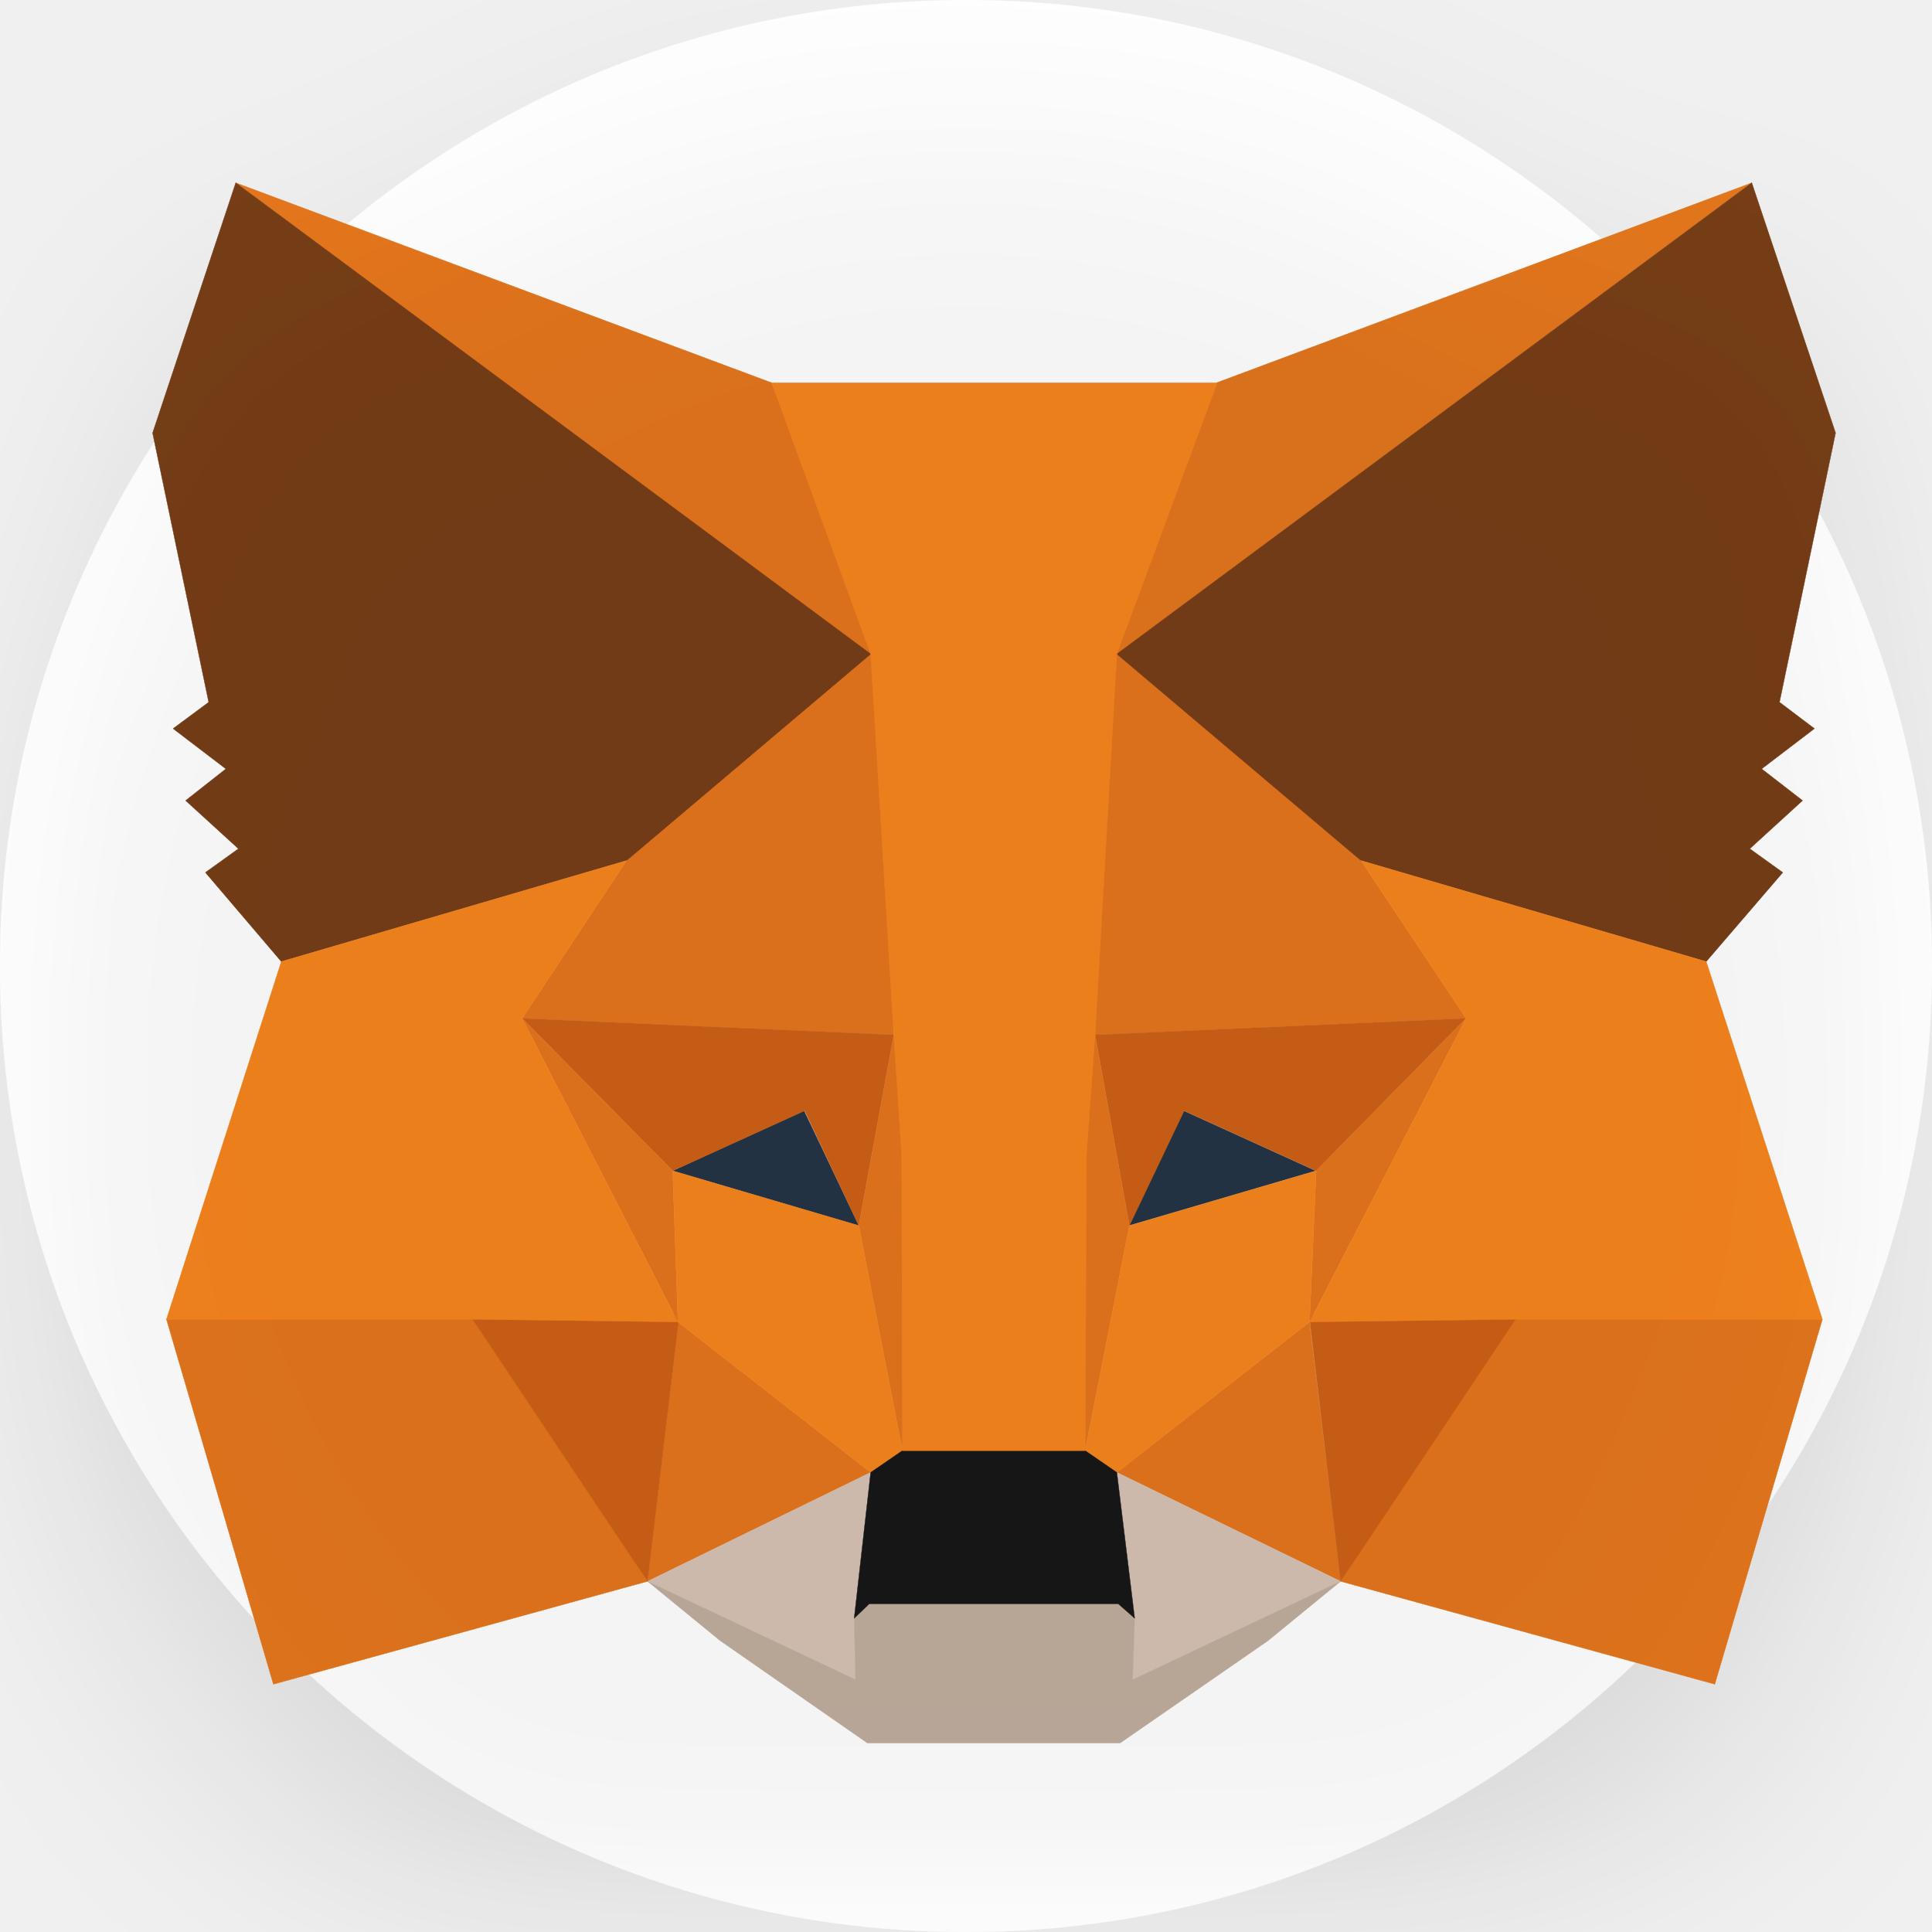
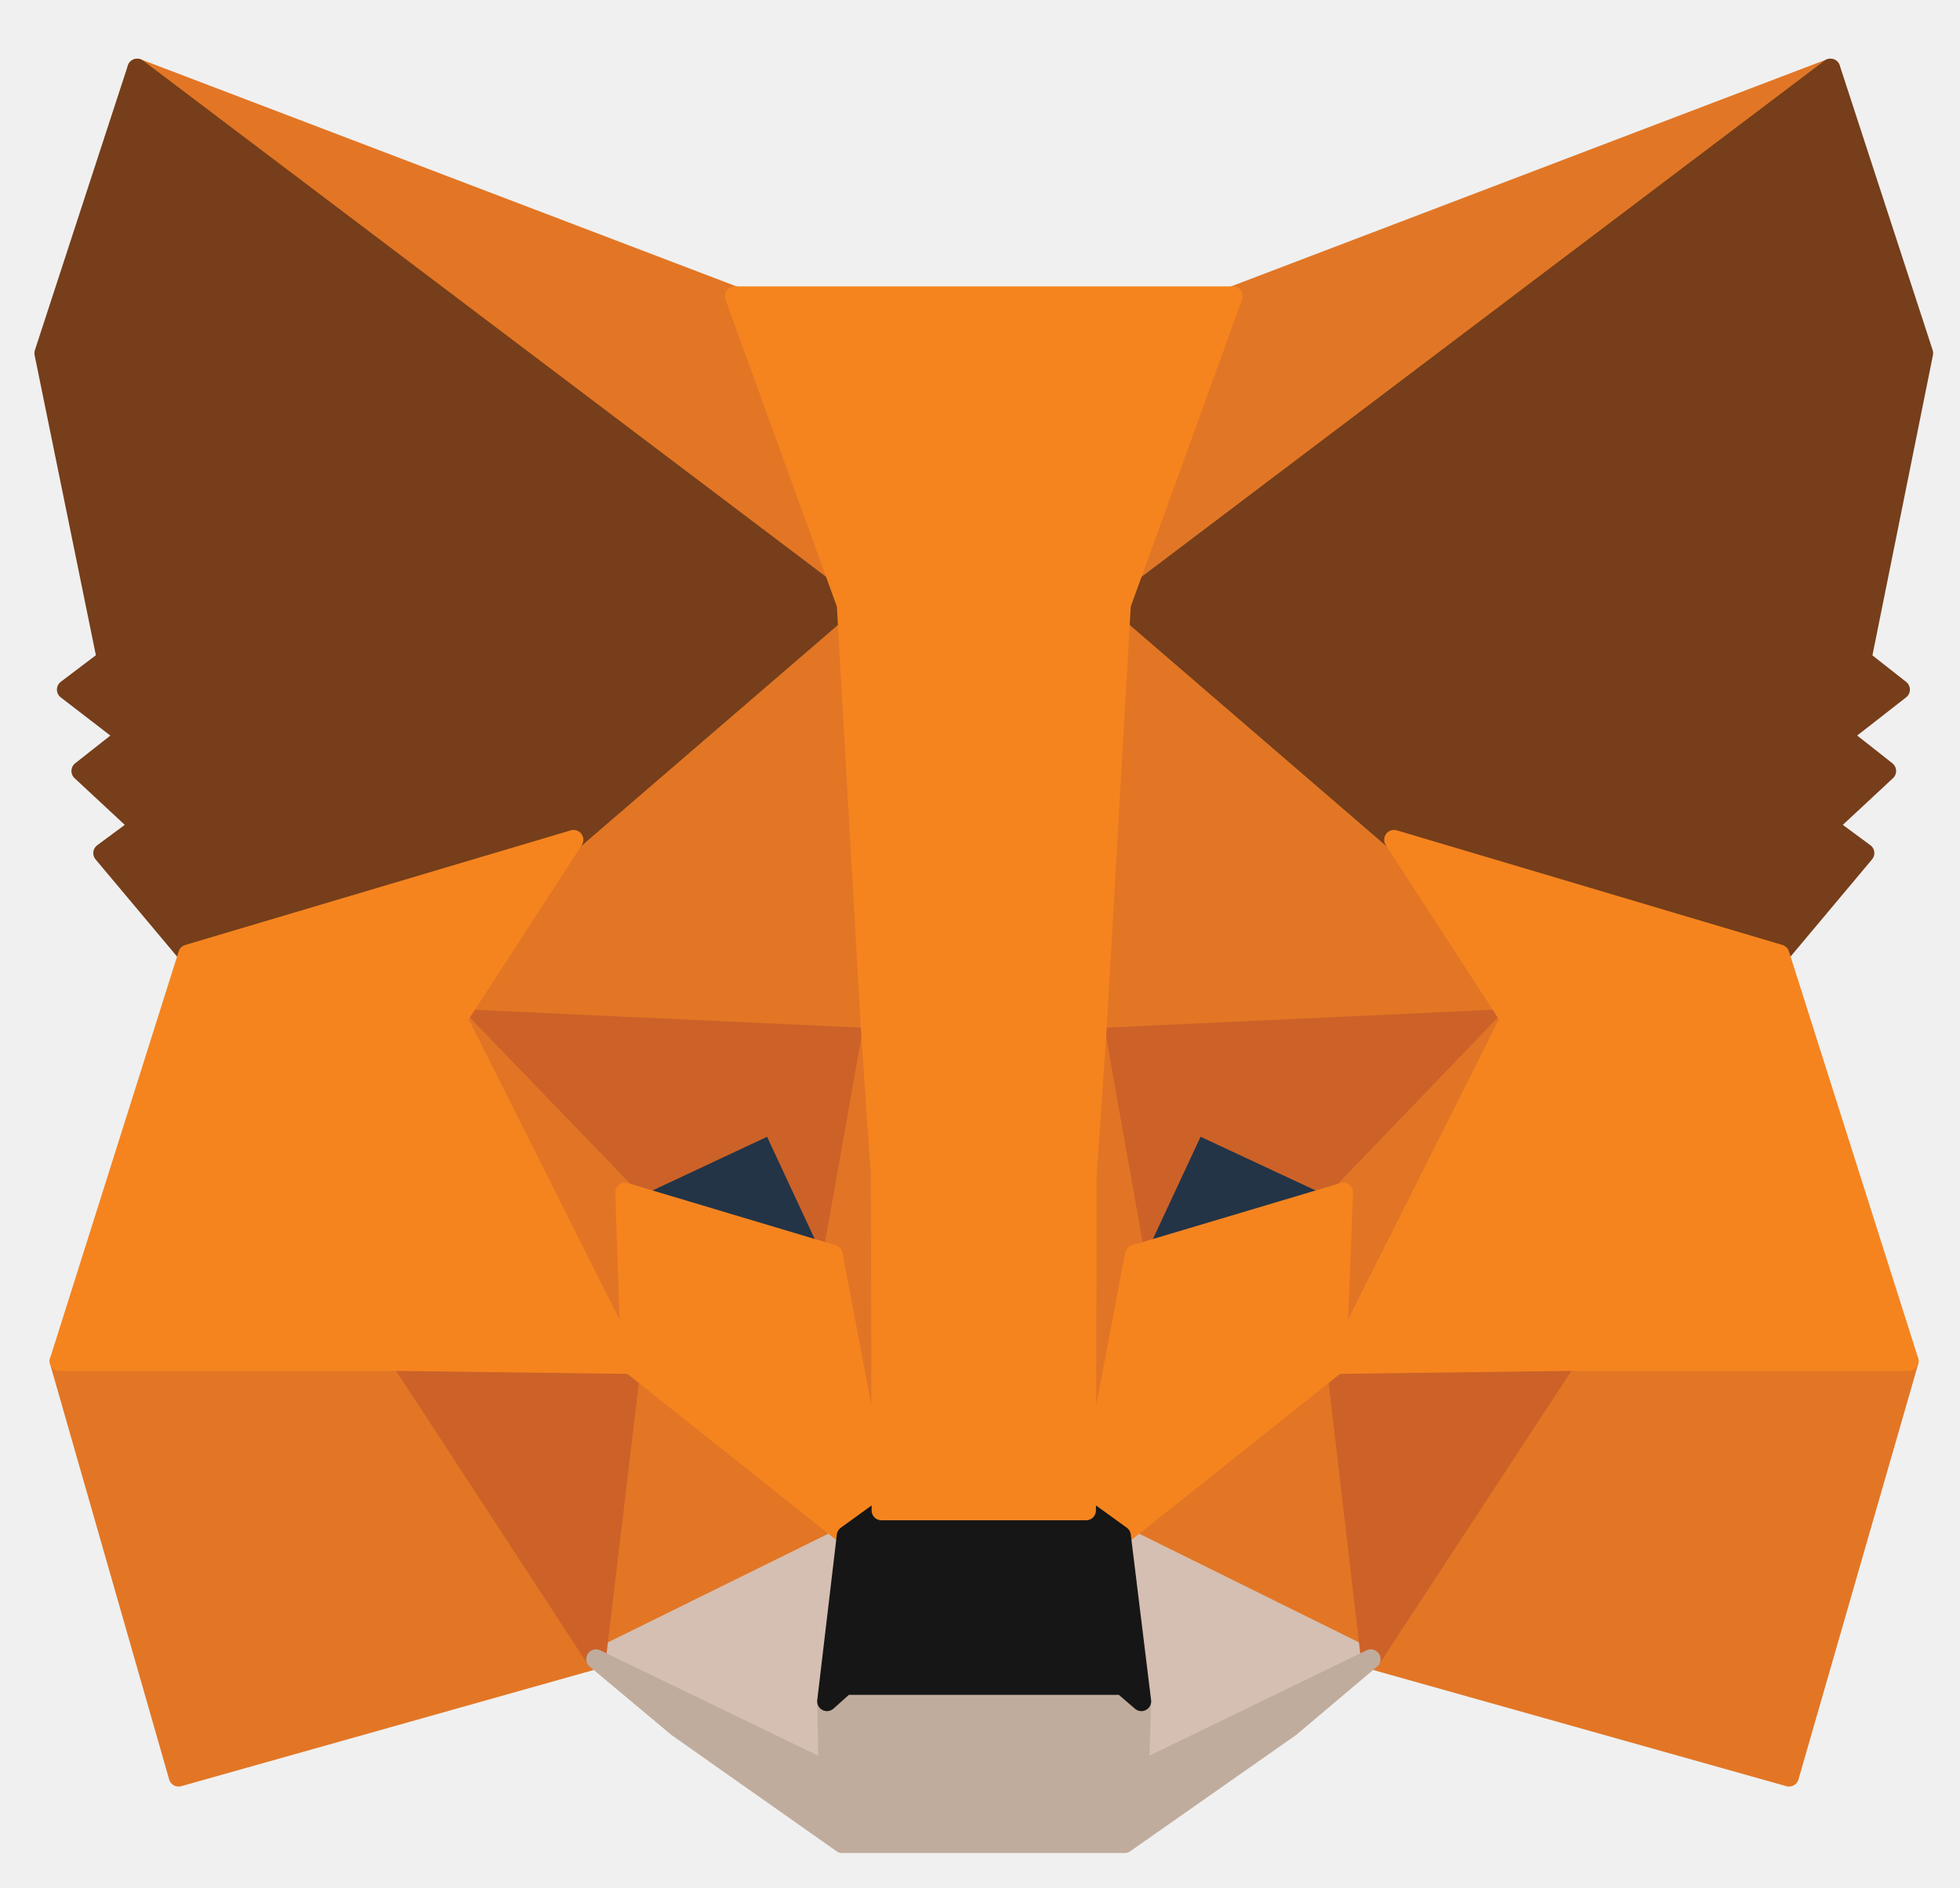
- <svg xmlns="http://www.w3.org/2000/svg" width="32" height="32" viewBox="0 0 32 32">
-   <defs>
-     <filter id="metamask-shadow" x="0" y="0" width="32" height="32" filterUnits="userSpaceOnUse">
-       <feOffset dy="2" input="SourceAlpha" />
-       <feGaussianBlur stdDeviation="2" result="blur" />
-       <feFlood flood-color="#000" flood-opacity="0.1" />
-       <feComposite operator="in" in2="blur" />
-       <feComposite operator="over" in2="SourceGraphic" />
-     </filter>
-     <style>
-       .a{fill:#e2761b;stroke:#e2761b;}
-       .a,.b,.c,.d,.e,.f,.g,.h,.i,.j{stroke-linecap:round;stroke-linejoin:round;stroke-width:0.1;}
-       .b{fill:#e4761b;stroke:#e4761b;}
-       .c{fill:#d7c1b3;stroke:#d7c1b3;}
-       .d{fill:#233447;stroke:#233447;}
-       .e{fill:#cd6116;stroke:#cd6116;}
-       .f{fill:#e4751f;stroke:#e4751f;}
-       .g{fill:#f6851b;stroke:#f6851b;}
-       .h{fill:#c0ad9e;stroke:#c0ad9e;}
-       .i{fill:#161616;stroke:#161616;}
-       .j{fill:#763d16;stroke:#763d16;}
-     </style>
-   </defs>
-   <g filter="url(#metamask-shadow)">
-     <rect width="32" height="32" rx="16" fill="#fff" />
-     <g transform="translate(2.5, 3) scale(0.055)">
-       <polygon class="a" points="482.09 0.5 284.32 147.38 320.9 60.72 482.09 0.5" />
-       <polygon class="b" points="25.54 0.5 221.72 148.77 186.93 60.72 25.54 0.5" />
-       <polygon class="b" points="410.93 340.97 358.26 421.67 470.96 452.67 503.36 342.76 410.93 340.97" />
-       <polygon class="b" points="4.67 342.76 36.87 452.67 149.57 421.67 96.9 340.97 4.67 342.76" />
-       <polygon class="b" points="143.21 204.62 111.8 252.13 223.7 257.1 219.73 136.85 143.21 204.62" />
-       <polygon class="b" points="364.42 204.62 286.91 135.46 284.32 257.1 396.03 252.13 364.42 204.62" />
-       <polygon class="b" points="149.57 421.67 216.75 388.87 158.71 343.55 149.57 421.67" />
-       <polygon class="b" points="290.88 388.87 358.26 421.67 348.92 343.55 290.88 388.87" />
-       <polygon class="c" points="358.26 421.67 290.88 388.87 296.25 432.8 295.65 451.28 358.26 421.67" />
-       <polygon class="c" points="149.57 421.67 212.18 451.28 211.78 432.8 216.75 388.87 149.57 421.67" />
-       <polygon class="d" points="213.17 314.54 157.12 298.04 196.67 279.95 213.17 314.54" />
-       <polygon class="d" points="294.46 314.54 310.96 279.95 350.71 298.04 294.46 314.54" />
-       <polygon class="e" points="149.57 421.67 159.11 340.97 96.9 342.76 149.57 421.67" />
-       <polygon class="e" points="348.72 340.97 358.26 421.67 410.93 342.76 348.72 340.97" />
-       <polygon class="e" points="396.03 252.13 284.32 257.1 294.66 314.54 311.16 279.95 350.91 298.04 396.03 252.13" />
-       <polygon class="e" points="157.12 298.04 196.87 279.95 213.17 314.54 223.7 257.1 111.8 252.13 157.12 298.04" />
-       <polygon class="f" points="111.8 252.13 158.71 343.55 157.12 298.04 111.8 252.13" />
-       <polygon class="f" points="350.91 298.04 348.92 343.55 396.03 252.13 350.91 298.04" />
-       <polygon class="f" points="223.7 257.1 213.17 314.54 226.29 382.31 229.27 293.07 223.7 257.1" />
-       <polygon class="f" points="284.32 257.1 278.96 292.87 281.34 382.31 294.66 314.54 284.32 257.1" />
-       <polygon class="g" points="294.66 314.54 281.34 382.31 290.88 388.87 348.92 343.55 350.91 298.04 294.66 314.54" />
-       <polygon class="g" points="157.12 298.04 158.71 343.55 216.75 388.87 226.29 382.31 213.17 314.54 157.12 298.04" />
-       <polygon class="h" points="295.65 451.28 296.25 432.8 291.28 428.42 216.35 428.42 211.78 432.8 212.18 451.28 149.57 421.67 171.43 439.55 215.75 470.36 291.88 470.36 336.4 439.55 358.26 421.67 295.65 451.28" />
-       <polygon class="i" points="290.88 388.87 281.34 382.31 226.29 382.31 216.75 388.87 211.78 432.8 216.35 428.42 291.28 428.42 296.25 432.8 290.88 388.87" />
-       <polygon class="j" points="490.44 156.92 507.33 75.83 482.09 0.5 290.88 142.41 364.42 204.62 468.37 235.03 491.43 208.2 481.49 201.05 497.39 186.54 485.07 177 500.97 164.87 490.44 156.92" />
-       <polygon class="j" points="0.5 75.83 17.39 156.92 6.66 164.87 22.56 177 10.44 186.54 26.34 201.05 16.4 208.2 39.26 235.03 143.21 204.62 216.75 142.41 25.54 0.5 0.5 75.83" />
-       <polygon class="g" points="468.37 235.03 364.42 204.62 396.03 252.13 348.92 343.55 410.93 342.76 503.36 342.76 468.37 235.03" />
-       <polygon class="g" points="143.21 204.62 39.26 235.03 4.67 342.76 96.9 342.76 158.71 343.55 111.8 252.13 143.21 204.62" />
-       <polygon class="g" points="284.32 257.1 290.88 142.41 321.1 60.72 186.93 60.72 216.75 142.41 223.7 257.1 226.09 293.27 226.29 382.31 281.34 382.31 281.74 293.27 284.32 257.1" />
-     </g>
-   </g>
+ <svg xmlns="http://www.w3.org/2000/svg" width="27" height="26" viewBox="0 0 27 26" fill="none">
+   <path d="M25.215 0.943L15.102 8.583L16.983 4.08L25.215 0.943Z" fill="#E17726" stroke="#E17726" stroke-width="0.27" stroke-linecap="round" stroke-linejoin="round" />
+   <path d="M1.89 0.943L11.912 8.654L10.121 4.08L1.89 0.943Z" fill="#E27625" stroke="#E27625" stroke-width="0.27" stroke-linecap="round" stroke-linejoin="round" />
+   <path d="M21.574 18.657L18.883 22.854L24.645 24.474L26.295 18.749L21.574 18.657Z" fill="#E27625" stroke="#E27625" stroke-width="0.27" stroke-linecap="round" stroke-linejoin="round" />
+   <path d="M0.819 18.749L2.46 24.474L8.211 22.854L5.53 18.657L0.819 18.749Z" fill="#E27625" stroke="#E27625" stroke-width="0.27" stroke-linecap="round" stroke-linejoin="round" />
+   <path d="M7.901 11.567L6.301 14.033L12.002 14.297L11.812 8.033L7.901 11.567Z" fill="#E27625" stroke="#E27625" stroke-width="0.27" stroke-linecap="round" stroke-linejoin="round" />
+   <path d="M19.203 11.567L15.233 7.961L15.102 14.297L20.804 14.033L19.203 11.567Z" fill="#E27625" stroke="#E27625" stroke-width="0.27" stroke-linecap="round" stroke-linejoin="round" />
+   <path d="M8.211 22.854L11.662 21.153L8.691 18.79L8.211 22.854Z" fill="#E27625" stroke="#E27625" stroke-width="0.27" stroke-linecap="round" stroke-linejoin="round" />
+   <path d="M15.443 21.153L18.883 22.854L18.413 18.79L15.443 21.153Z" fill="#E27625" stroke="#E27625" stroke-width="0.27" stroke-linecap="round" stroke-linejoin="round" />
+   <path d="M18.883 22.854L15.443 21.153L15.723 23.435L15.693 24.402L18.883 22.854Z" fill="#D5BFB2" stroke="#D5BFB2" stroke-width="0.27" stroke-linecap="round" stroke-linejoin="round" />
+   <path d="M8.211 22.854L11.412 24.402L11.392 23.435L11.662 21.153L8.211 22.854Z" fill="#D5BFB2" stroke="#D5BFB2" stroke-width="0.27" stroke-linecap="round" stroke-linejoin="round" />
+   <path d="M11.472 17.282L8.611 16.426L10.632 15.479L11.472 17.282Z" fill="#233447" stroke="#233447" stroke-width="0.27" stroke-linecap="round" stroke-linejoin="round" />
+   <path d="M15.633 17.282L16.473 15.479L18.503 16.426L15.633 17.282Z" fill="#233447" stroke="#233447" stroke-width="0.27" stroke-linecap="round" stroke-linejoin="round" />
+   <path d="M8.211 22.854L8.711 18.657L5.531 18.749L8.211 22.854Z" fill="#CC6228" stroke="#CC6228" stroke-width="0.27" stroke-linecap="round" stroke-linejoin="round" />
+   <path d="M18.393 18.657L18.883 22.854L21.574 18.749L18.393 18.657Z" fill="#CC6228" stroke="#CC6228" stroke-width="0.27" stroke-linecap="round" stroke-linejoin="round" />
+   <path d="M20.804 14.033L15.102 14.297L15.633 17.282L16.473 15.479L18.503 16.426L20.804 14.033Z" fill="#CC6228" stroke="#CC6228" stroke-width="0.27" stroke-linecap="round" stroke-linejoin="round" />
+   <path d="M8.611 16.426L10.632 15.479L11.472 17.282L12.002 14.297L6.301 14.033L8.611 16.426Z" fill="#CC6228" stroke="#CC6228" stroke-width="0.27" stroke-linecap="round" stroke-linejoin="round" />
+   <path d="M6.301 14.033L8.691 18.79L8.611 16.426L6.301 14.033Z" fill="#E27525" stroke="#E27525" stroke-width="0.27" stroke-linecap="round" stroke-linejoin="round" />
+   <path d="M18.503 16.426L18.413 18.79L20.804 14.033L18.503 16.426Z" fill="#E27525" stroke="#E27525" stroke-width="0.27" stroke-linecap="round" stroke-linejoin="round" />
+   <path d="M12.002 14.297L11.472 17.282L12.142 20.807L12.292 16.162L12.002 14.297Z" fill="#E27525" stroke="#E27525" stroke-width="0.27" stroke-linecap="round" stroke-linejoin="round" />
+   <path d="M15.103 14.297L14.823 16.151L14.963 20.807L15.633 17.282L15.103 14.297Z" fill="#E27525" stroke="#E27525" stroke-width="0.27" stroke-linecap="round" stroke-linejoin="round" />
+   <path d="M15.633 17.282L14.963 20.806L15.443 21.153L18.413 18.79L18.503 16.426L15.633 17.282Z" fill="#F5841F" stroke="#F5841F" stroke-width="0.27" stroke-linecap="round" stroke-linejoin="round" />
+   <path d="M8.611 16.426L8.691 18.79L11.662 21.153L12.142 20.806L11.472 17.282L8.611 16.426Z" fill="#F5841F" stroke="#F5841F" stroke-width="0.27" stroke-linecap="round" stroke-linejoin="round" />
+   <path d="M15.693 24.402L15.723 23.435L15.463 23.21H11.642L11.392 23.435L11.412 24.402L8.211 22.854L9.331 23.791L11.602 25.39H15.492L17.773 23.791L18.883 22.854L15.693 24.402Z" fill="#C0AC9D" stroke="#C0AC9D" stroke-width="0.27" stroke-linecap="round" stroke-linejoin="round" />
+   <path d="M15.443 21.153L14.963 20.806H12.142L11.662 21.153L11.392 23.435L11.642 23.211H15.463L15.723 23.435L15.443 21.153Z" fill="#161616" stroke="#161616" stroke-width="0.27" stroke-linecap="round" stroke-linejoin="round" />
+   <path d="M25.645 9.082L26.495 4.865L25.215 0.943L15.443 8.328L19.203 11.567L24.515 13.146L25.685 11.751L25.175 11.374L25.985 10.62L25.365 10.131L26.175 9.499L25.645 9.082Z" fill="#763E1A" stroke="#763E1A" stroke-width="0.27" stroke-linecap="round" stroke-linejoin="round" />
+   <path d="M0.609 4.865L1.47 9.082L0.919 9.499L1.74 10.131L1.119 10.62L1.93 11.374L1.42 11.751L2.59 13.146L7.901 11.567L11.662 8.328L1.89 0.943L0.609 4.865Z" fill="#763E1A" stroke="#763E1A" stroke-width="0.27" stroke-linecap="round" stroke-linejoin="round" />
+   <path d="M24.515 13.146L19.203 11.567L20.804 14.033L18.413 18.79L21.574 18.749H26.295L24.515 13.146Z" fill="#F5841F" stroke="#F5841F" stroke-width="0.27" stroke-linecap="round" stroke-linejoin="round" />
+   <path d="M7.901 11.567L2.59 13.146L0.819 18.749H5.53L8.691 18.79L6.301 14.033L7.901 11.567Z" fill="#F5841F" stroke="#F5841F" stroke-width="0.27" stroke-linecap="round" stroke-linejoin="round" />
+   <path d="M15.102 14.297L15.443 8.328L16.983 4.08H10.121L11.662 8.328L12.002 14.297L12.132 16.172L12.142 20.806H14.962L14.972 16.172L15.102 14.297Z" fill="#F5841F" stroke="#F5841F" stroke-width="0.27" stroke-linecap="round" stroke-linejoin="round" />
</svg>
